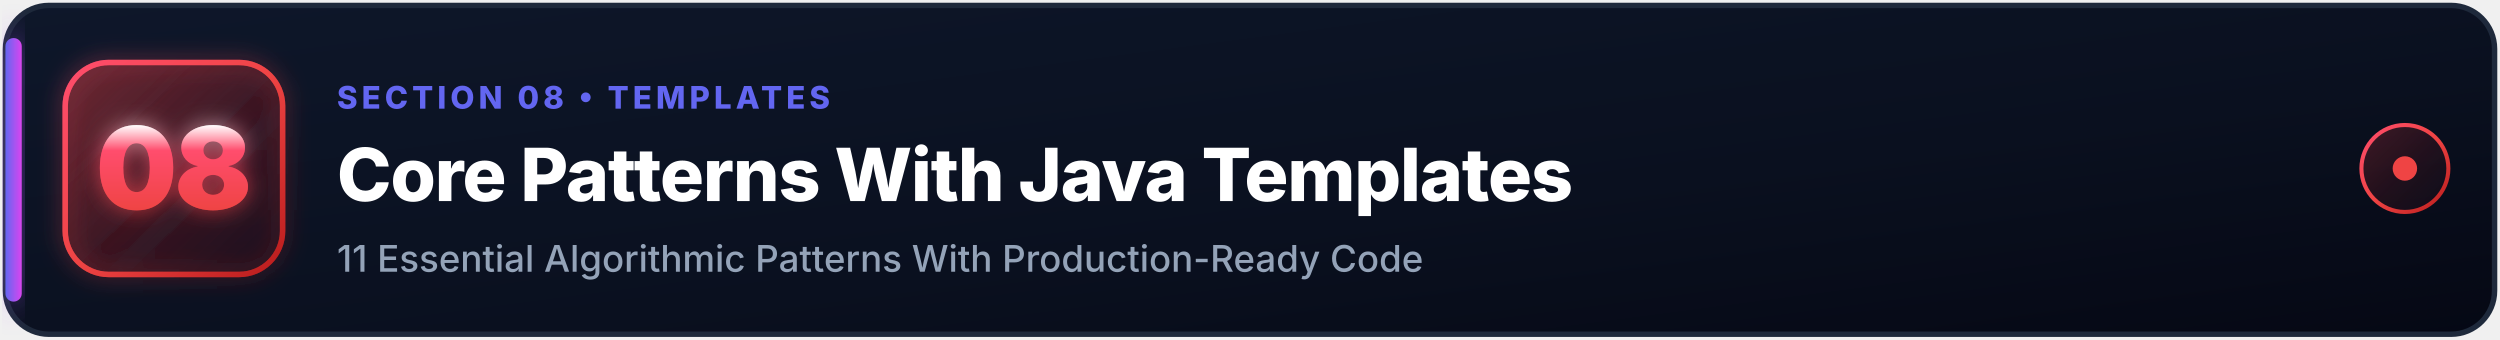
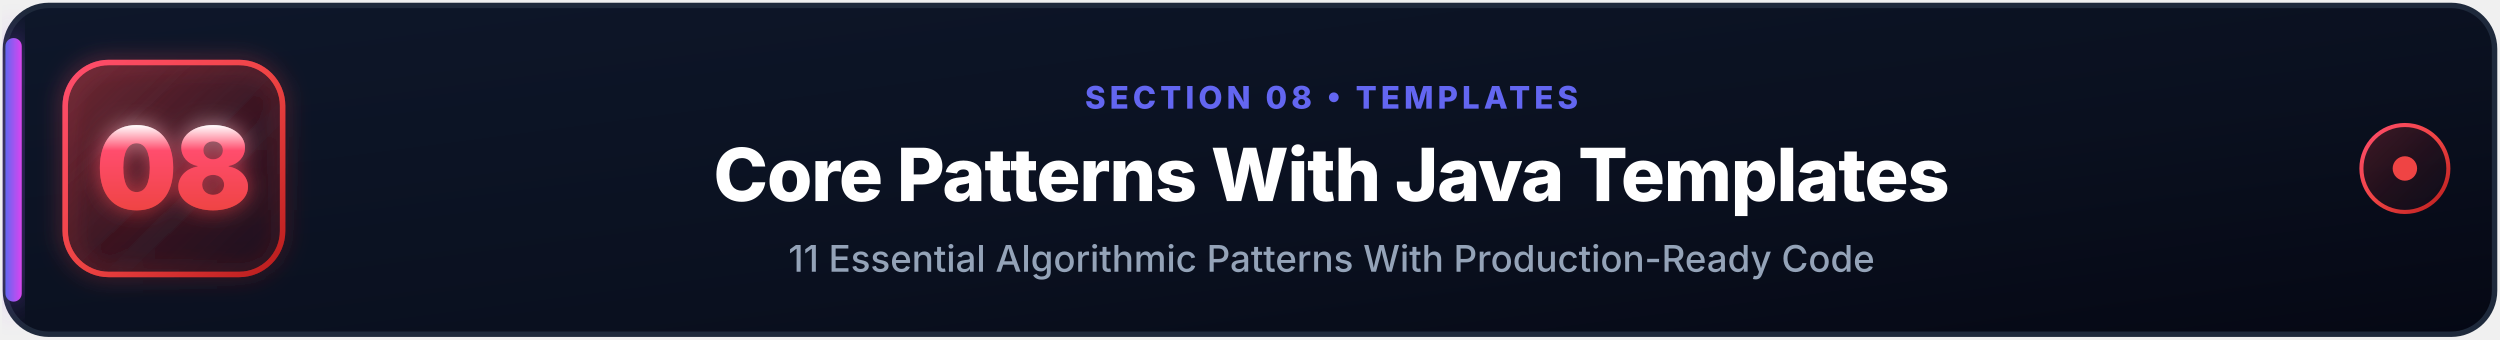
<svg xmlns="http://www.w3.org/2000/svg" viewBox="0 0 920 125" width="100%" height="125" fill="none">
  <defs>
    <linearGradient id="hGrad_header_08" x1="0%" y1="0%" x2="100%" y2="0%">
      <stop offset="0%" stop-color="#6366f1" />
      <stop offset="100%" stop-color="#d946ef" />
    </linearGradient>
    <linearGradient id="hBg_header_08" x1="0%" y1="0%" x2="100%" y2="100%">
      <stop offset="0%" stop-color="#0e172a" />
      <stop offset="60%" stop-color="#0a101f" />
      <stop offset="100%" stop-color="#050814" />
    </linearGradient>
    <linearGradient id="redBadgeBg_header_08" x1="0%" y1="0%" x2="100%" y2="100%">
      <stop offset="0%" stop-color="#ef4444" stop-opacity="0.24" />
      <stop offset="50%" stop-color="#dc2626" stop-opacity="0.12" />
      <stop offset="100%" stop-color="#991b1b" stop-opacity="0.05" />
    </linearGradient>
    <linearGradient id="redBorder_header_08" x1="0%" y1="0%" x2="100%" y2="100%">
      <stop offset="0%" stop-color="#ff4d6d" />
      <stop offset="50%" stop-color="#ef4444" />
      <stop offset="100%" stop-color="#b91c1c" />
    </linearGradient>
    <linearGradient id="redNumGrad_header_08" x1="0%" y1="0%" x2="0%" y2="100%">
      <stop offset="0%" stop-color="#ffffff" />
      <stop offset="30%" stop-color="#ff4d6d" />
      <stop offset="100%" stop-color="#ef4444" />
    </linearGradient>
    <filter id="redGlow_header_08" x="-30%" y="-30%" width="160%" height="160%">
      <feGaussianBlur stdDeviation="4" result="blur" />
      <feComposite in="SourceGraphic" in2="blur" operator="over" />
    </filter>
    <filter id="hGlow_header_08" x="-20%" y="-30%" width="140%" height="160%">
      <feGaussianBlur stdDeviation="6" result="blur" />
      <feComposite in="SourceGraphic" in2="blur" operator="over" />
    </filter>
  </defs>
  <style>
    .topic-tag { font-family: system-ui, -apple-system, sans-serif; font-weight: 800; font-size: 11.5px; letter-spacing: 1.5px; fill: #6366f1; }
    .topic-title { font-family: system-ui, -apple-system, sans-serif; font-weight: 800; font-size: 27px; fill: #ffffff; letter-spacing: -0.4px; }
    .topic-sub { font-family: system-ui, -apple-system, sans-serif; font-weight: 500; font-size: 13.5px; fill: #94a3b8; }
    .topic-num-2digit { font-family: system-ui, -apple-system, sans-serif; font-weight: 900; font-size: 42px; fill: url(#redNumGrad_header_08); letter-spacing: -1px; }
    .topic-num-word { font-family: system-ui, -apple-system, sans-serif; font-weight: 900; font-size: 20px; fill: url(#redNumGrad_header_08); letter-spacing: 1px; }
  </style>
  <rect x="2" y="2" width="916" height="121" rx="16" fill="url(#hBg_header_08)" stroke="#1e293b" stroke-width="2" />
  <rect x="2" y="14" width="6" height="97" rx="3" fill="url(#hGrad_header_08)" filter="url(#hGlow_header_08)" />
  <g transform="translate(24, 23)">
    <rect width="80" height="78" rx="16" fill="url(#redBadgeBg_header_08)" stroke="url(#redBorder_header_08)" stroke-width="2" filter="url(#redGlow_header_08)" opacity="0.6" />
    <rect width="80" height="78" rx="16" fill="url(#redBadgeBg_header_08)" stroke="url(#redBorder_header_08)" stroke-width="2" />
    <text x="40" y="54" text-anchor="middle" class="topic-num-2digit" fill="#ff1744" filter="url(#redGlow_header_08)" opacity="0.7">08</text>
    <text x="40" y="54" text-anchor="middle" class="topic-num-2digit">08</text>
  </g>
-   <g transform="translate(124, 20)">
-     <text x="0" y="20" class="topic-tag">SECTION 08 • TEMPLATES</text>
-     <text x="0" y="54" class="topic-title">Core Patterns With Java Templates</text>
-     <text x="0" y="80" class="topic-sub">11 Essential Algorithmic Patterns With Production-Ready Code</text>
+   <g transform="translate(490, 20)">
+     <text x="0" y="20" text-anchor="middle" class="topic-tag">SECTION 08 • TEMPLATES</text>
+     <text x="0" y="54" text-anchor="middle" class="topic-title">Core Patterns With Java Templates</text>
+     <text x="0" y="80" text-anchor="middle" class="topic-sub">11 Essential Algorithmic Patterns With Production-Ready Code</text>
  </g>
  <g transform="translate(885, 62)">
    <circle cx="0" cy="0" r="16" fill="url(#redBadgeBg_header_08)" stroke="url(#redBorder_header_08)" stroke-width="1.5" />
    <circle cx="0" cy="0" r="4.5" fill="#ef4444" />
  </g>
</svg>
